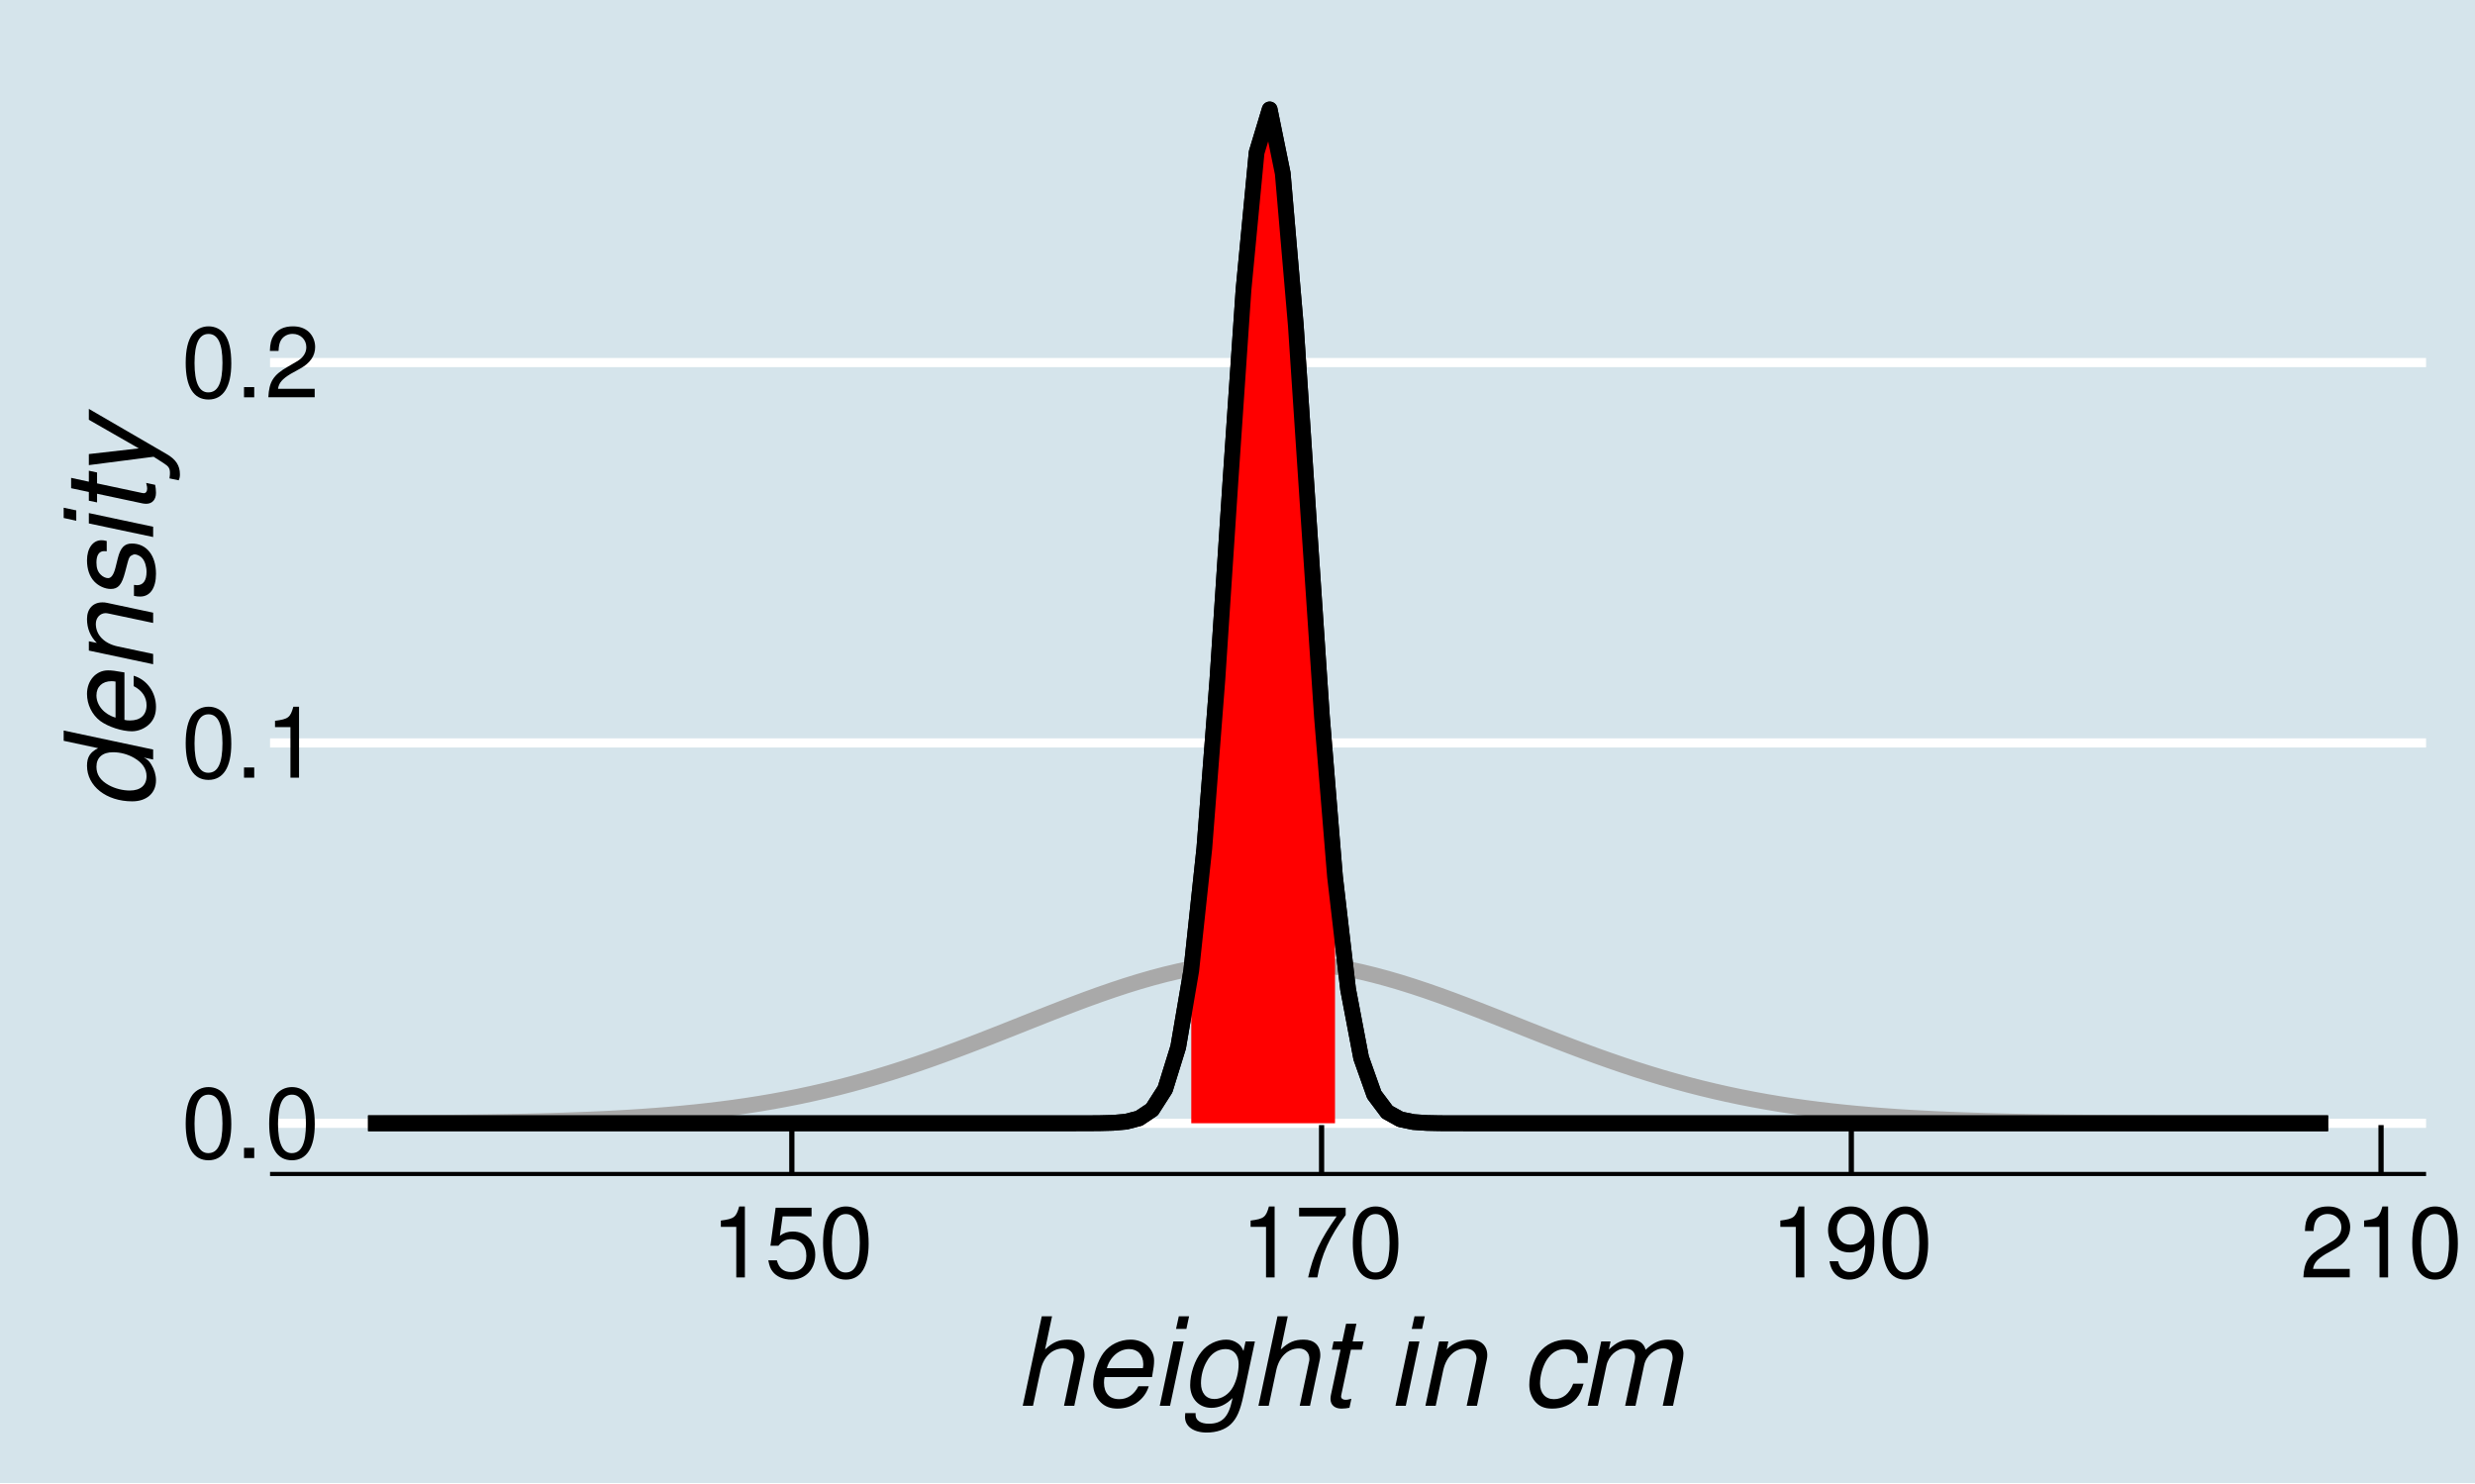
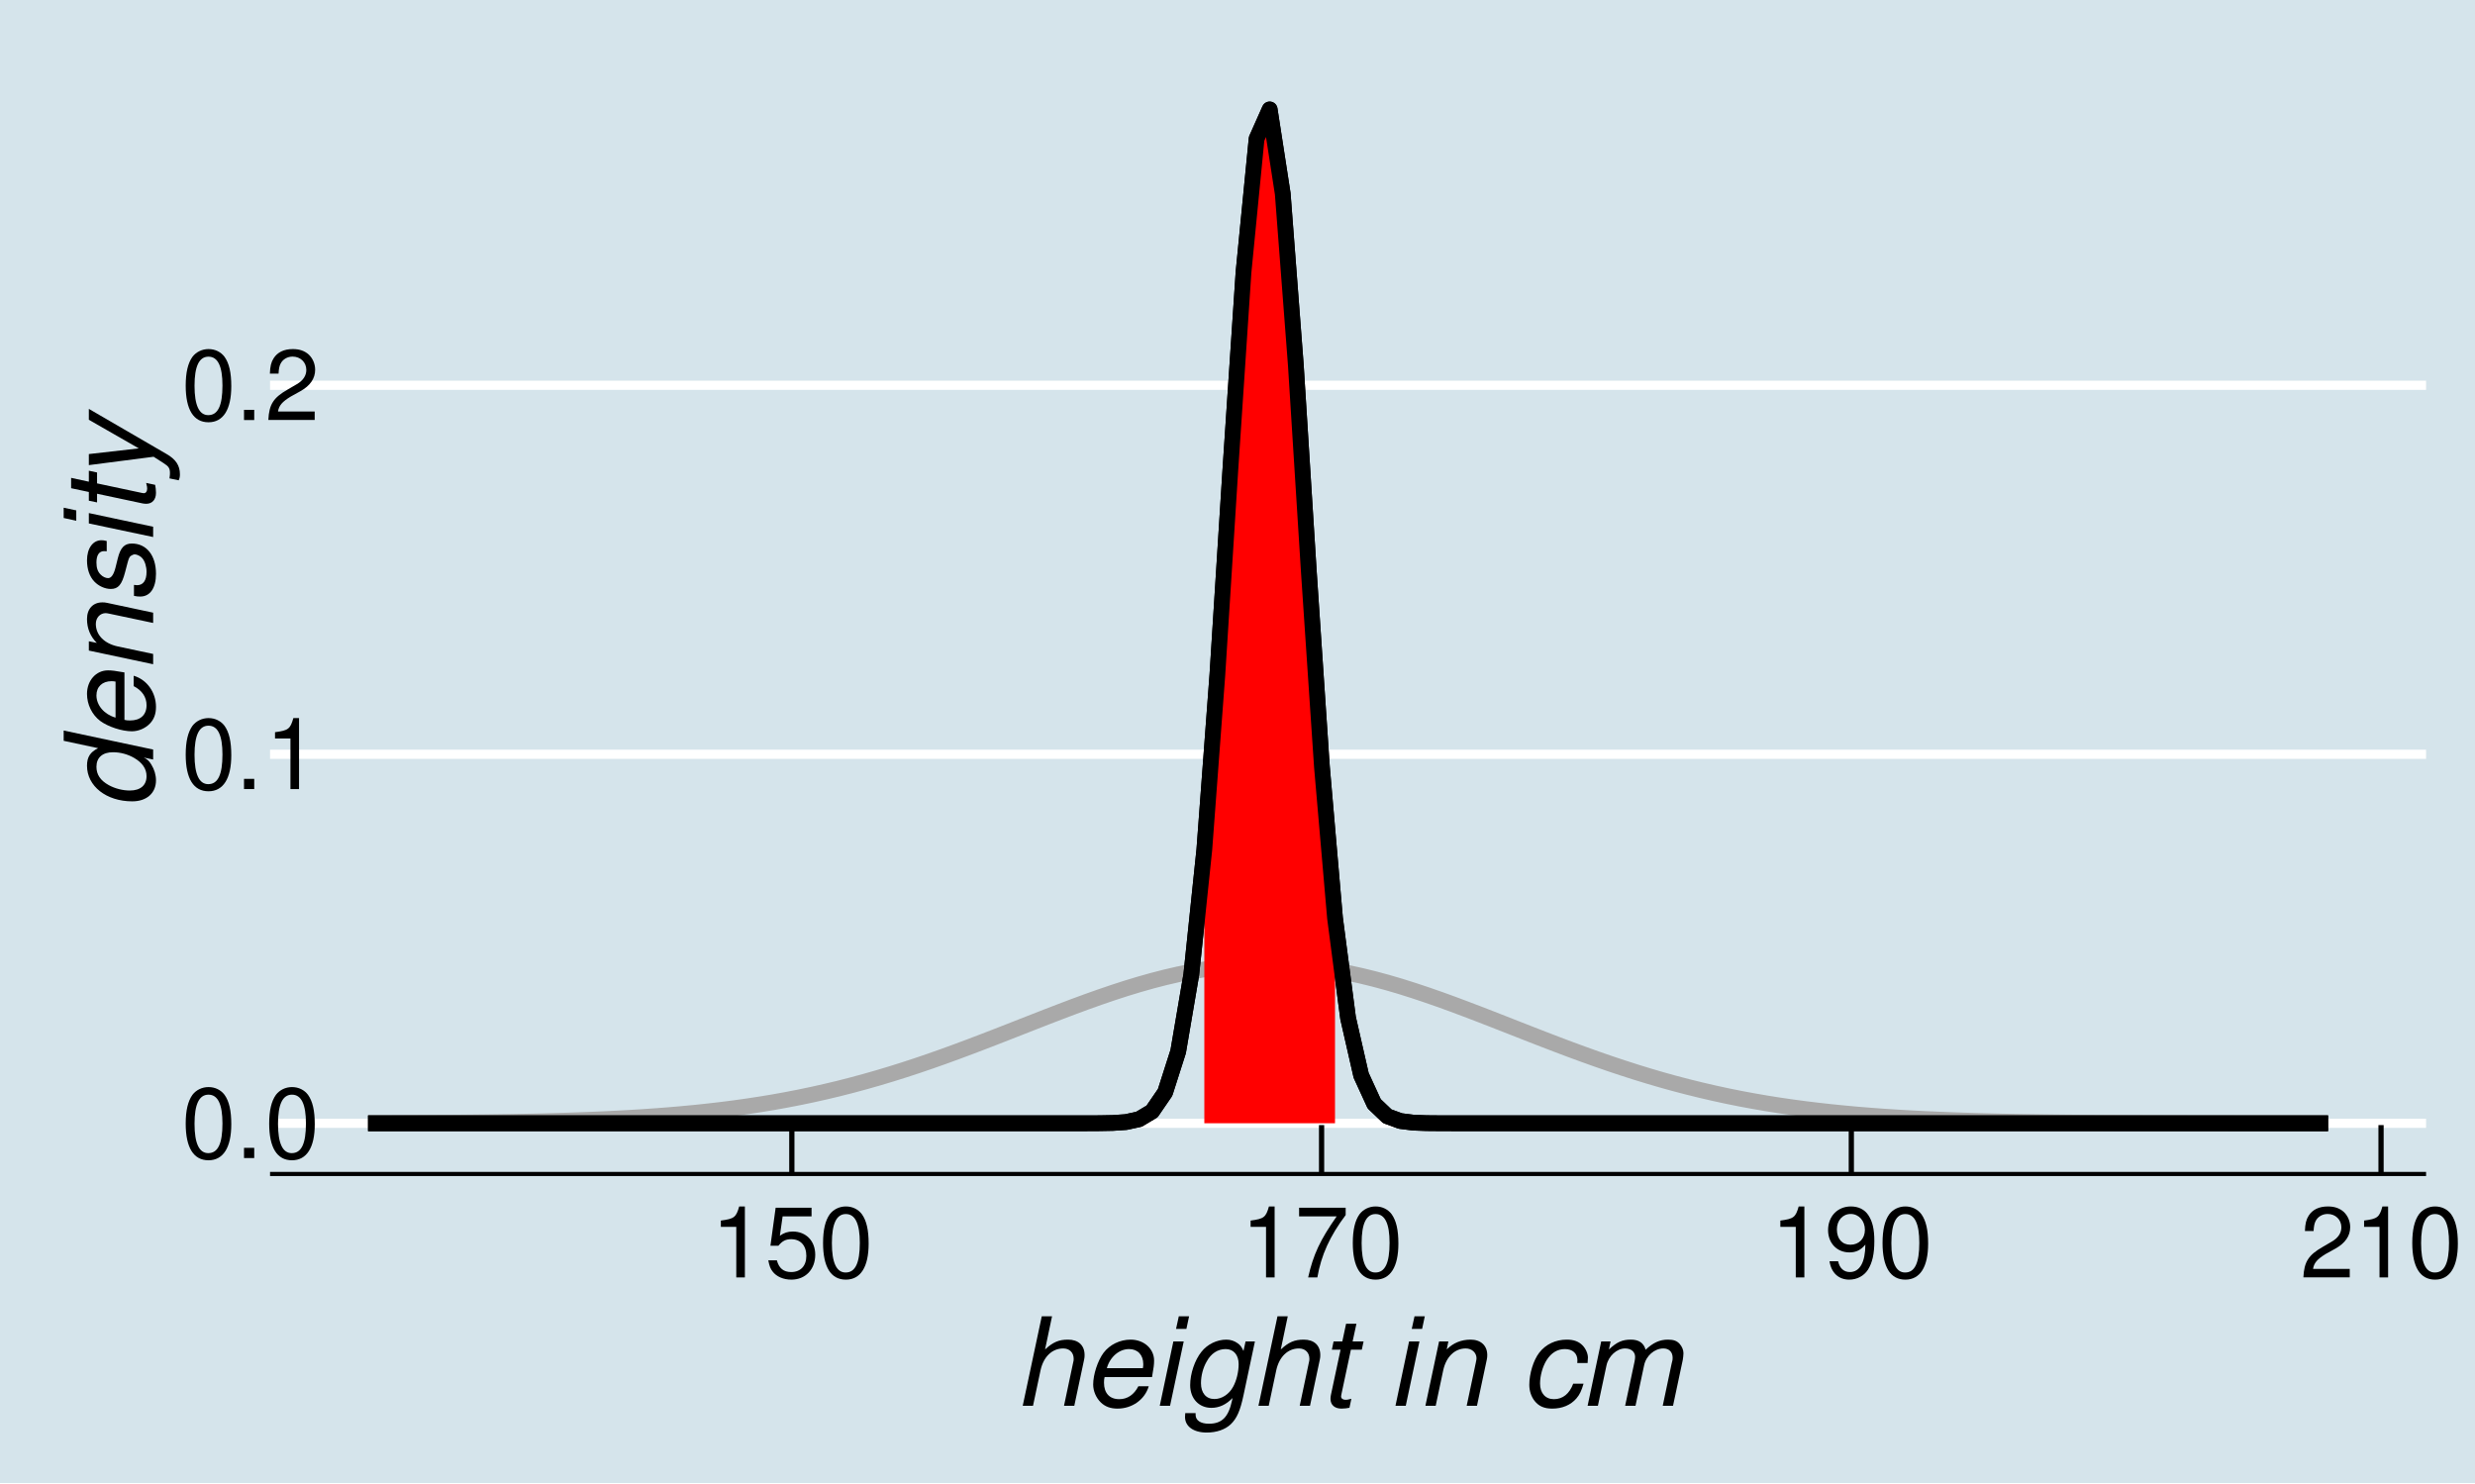
<svg xmlns="http://www.w3.org/2000/svg" xmlns:xlink="http://www.w3.org/1999/xlink" width="504pt" height="302pt" viewBox="0 0 504 302" version="1.1">
  <defs>
    <g>
      <symbol overflow="visible" id="glyph0-0">
        <path style="stroke:none;" d="" />
      </symbol>
      <symbol overflow="visible" id="glyph0-1">
        <path style="stroke:none;" d="M 5.5 -14.453 C 4.188 -14.453 2.984 -13.859 2.234 -12.875 C 1.312 -11.594 0.859 -9.688 0.859 -7 C 0.859 -2.125 2.453 0.453 5.5 0.453 C 8.5 0.453 10.141 -2.125 10.141 -6.875 C 10.141 -9.688 9.703 -11.562 8.766 -12.875 C 8.016 -13.875 6.844 -14.453 5.5 -14.453 Z M 5.5 -12.906 C 7.406 -12.906 8.344 -10.953 8.344 -7.047 C 8.344 -2.922 7.422 -1 5.453 -1 C 3.594 -1 2.656 -3 2.656 -6.984 C 2.656 -10.953 3.594 -12.906 5.5 -12.906 Z M 5.5 -12.906 " />
      </symbol>
      <symbol overflow="visible" id="glyph0-2">
        <path style="stroke:none;" d="M 3.812 -2.078 L 1.734 -2.078 L 1.734 0 L 3.812 0 Z M 3.812 -2.078 " />
      </symbol>
      <symbol overflow="visible" id="glyph0-3">
        <path style="stroke:none;" d="M 5.188 -10.297 L 5.188 0 L 6.938 0 L 6.938 -14.453 L 5.781 -14.453 C 5.156 -12.234 4.766 -11.938 2.047 -11.578 L 2.047 -10.297 Z M 5.188 -10.297 " />
      </symbol>
      <symbol overflow="visible" id="glyph0-4">
        <path style="stroke:none;" d="M 10.125 -1.734 L 2.656 -1.734 C 2.844 -2.938 3.484 -3.703 5.219 -4.766 L 7.219 -5.875 C 9.203 -6.984 10.219 -8.453 10.219 -10.234 C 10.219 -11.438 9.734 -12.562 8.906 -13.344 C 8.062 -14.094 7.016 -14.453 5.688 -14.453 C 3.875 -14.453 2.547 -13.812 1.766 -12.578 C 1.266 -11.812 1.047 -10.922 1 -9.453 L 2.766 -9.453 C 2.812 -10.438 2.938 -11.016 3.188 -11.5 C 3.641 -12.375 4.562 -12.922 5.625 -12.922 C 7.219 -12.922 8.422 -11.766 8.422 -10.203 C 8.422 -9.047 7.766 -8.047 6.5 -7.312 L 4.656 -6.234 C 1.703 -4.547 0.844 -3.188 0.688 -0.016 L 10.125 -0.016 Z M 10.125 -1.734 " />
      </symbol>
      <symbol overflow="visible" id="glyph0-5">
        <path style="stroke:none;" d="M 9.516 -14.188 L 2.203 -14.188 L 1.141 -6.453 L 2.766 -6.453 C 3.578 -7.438 4.266 -7.781 5.375 -7.781 C 7.281 -7.781 8.453 -6.484 8.453 -4.375 C 8.453 -2.344 7.281 -1.094 5.359 -1.094 C 3.812 -1.094 2.875 -1.875 2.453 -3.484 L 0.703 -3.484 C 0.938 -2.312 1.141 -1.766 1.562 -1.234 C 2.359 -0.156 3.797 0.453 5.406 0.453 C 8.266 0.453 10.266 -1.625 10.266 -4.625 C 10.266 -7.422 8.406 -9.344 5.688 -9.344 C 4.688 -9.344 3.875 -9.078 3.062 -8.484 L 3.625 -12.438 L 9.516 -12.438 Z M 9.516 -14.188 " />
      </symbol>
      <symbol overflow="visible" id="glyph0-6">
        <path style="stroke:none;" d="M 10.406 -14.188 L 0.922 -14.188 L 0.922 -12.438 L 8.578 -12.438 C 5.203 -7.625 3.812 -4.656 2.766 0 L 4.641 0 C 5.422 -4.547 7.203 -8.438 10.406 -12.703 Z M 10.406 -14.188 " />
      </symbol>
      <symbol overflow="visible" id="glyph0-7">
        <path style="stroke:none;" d="M 1.062 -3.297 C 1.406 -0.938 2.922 0.453 5.078 0.453 C 6.656 0.453 8.062 -0.297 8.906 -1.594 C 9.781 -3.016 10.188 -4.781 10.188 -7.406 C 10.188 -9.844 9.812 -11.375 8.984 -12.656 C 8.203 -13.844 6.953 -14.453 5.406 -14.453 C 2.703 -14.453 0.766 -12.438 0.766 -9.641 C 0.766 -6.984 2.562 -5.094 5.125 -5.094 C 6.453 -5.094 7.453 -5.578 8.359 -6.688 C 8.344 -3.078 7.219 -1.094 5.203 -1.094 C 3.953 -1.094 3.094 -1.906 2.812 -3.297 Z M 5.375 -12.922 C 7.016 -12.922 8.266 -11.547 8.266 -9.688 C 8.266 -7.906 7.062 -6.656 5.312 -6.656 C 3.625 -6.656 2.562 -7.859 2.562 -9.781 C 2.562 -11.594 3.734 -12.922 5.375 -12.922 Z M 5.375 -12.922 " />
      </symbol>
      <symbol overflow="visible" id="glyph1-0">
        <path style="stroke:none;" d="" />
      </symbol>
      <symbol overflow="visible" id="glyph1-1">
        <path style="stroke:none;" d="M 5.625 -18.219 L 1.75 0 L 3.844 0 L 5.375 -7.219 C 5.969 -9.969 7.719 -11.672 10 -11.672 C 11.281 -11.672 12.125 -10.828 12.125 -9.547 C 12.125 -9.25 12.125 -9.25 11.969 -8.578 L 10.156 0 L 12.25 0 L 14.25 -9.406 C 14.328 -9.719 14.344 -10.031 14.344 -10.328 C 14.344 -12.297 13.094 -13.469 10.969 -13.469 C 9.094 -13.469 7.906 -12.953 6.297 -11.469 L 7.719 -18.219 Z M 5.625 -18.219 " />
      </symbol>
      <symbol overflow="visible" id="glyph1-2">
        <path style="stroke:none;" d="M 14.078 -5.844 C 14.422 -7.797 14.5 -8.406 14.5 -9.203 C 14.5 -11.625 12.422 -13.469 9.719 -13.469 C 7.547 -13.469 5.469 -12.453 4.203 -10.781 C 3.031 -9.203 2.094 -6.375 2.094 -4.328 C 2.094 -2.969 2.703 -1.594 3.656 -0.672 C 4.531 0.172 5.625 0.578 7.047 0.578 C 10.047 0.578 12.625 -1.281 13.406 -3.969 L 11.297 -3.969 C 10.406 -2.25 9.078 -1.344 7.406 -1.344 C 5.422 -1.344 4.297 -2.578 4.297 -4.703 C 4.297 -5.25 4.328 -5.469 4.422 -5.844 Z M 4.875 -7.656 C 5.531 -9.953 7.375 -11.547 9.406 -11.547 C 11.172 -11.547 12.297 -10.344 12.297 -8.469 C 12.297 -8.25 12.281 -8.047 12.219 -7.656 Z M 4.875 -7.656 " />
      </symbol>
      <symbol overflow="visible" id="glyph1-3">
        <path style="stroke:none;" d="M 6.531 -13.094 L 4.422 -13.094 L 1.656 0 L 3.75 0 Z M 7.625 -18.219 L 5.531 -18.219 L 4.969 -15.656 L 7.078 -15.656 Z M 7.625 -18.219 " />
      </symbol>
      <symbol overflow="visible" id="glyph1-4">
        <path style="stroke:none;" d="M 13.125 -13.094 L 12.703 -11.156 C 12.328 -11.969 12.078 -12.328 11.531 -12.719 C 10.875 -13.203 10.078 -13.469 9.219 -13.469 C 7.297 -13.469 5.344 -12.531 4.125 -10.969 C 2.781 -9.297 1.844 -6.531 1.844 -4.203 C 1.844 -1.469 3.625 0.422 6.172 0.422 C 7.75 0.422 9.203 -0.25 10.469 -1.578 L 10.375 -1.094 C 9.656 2.297 8.328 3.656 5.656 3.656 C 3.953 3.656 2.953 2.969 2.953 1.844 L 2.953 1.5 L 0.844 1.5 C 0.828 1.953 0.797 2.203 0.797 2.281 C 0.797 4.203 2.531 5.453 5.219 5.453 C 7.219 5.453 8.969 4.844 10.094 3.781 C 11.344 2.578 12.031 1.047 12.703 -2.125 L 15.031 -13.094 Z M 9.078 -11.547 C 10.703 -11.547 11.719 -10.344 11.719 -8.469 C 11.719 -6.922 11.281 -5.094 10.578 -3.844 C 9.75 -2.328 8.281 -1.375 6.781 -1.375 C 5.094 -1.375 4.047 -2.594 4.047 -4.594 C 4.047 -6.094 4.453 -7.703 5.203 -9 C 6.094 -10.656 7.469 -11.547 9.078 -11.547 Z M 9.078 -11.547 " />
      </symbol>
      <symbol overflow="visible" id="glyph1-5">
        <path style="stroke:none;" d="M 9.156 -13.094 L 6.922 -13.094 L 7.703 -16.703 L 5.594 -16.703 L 4.828 -13.094 L 3.047 -13.094 L 2.703 -11.422 L 4.469 -11.422 L 2.5 -2.172 C 2.453 -1.922 2.422 -1.656 2.422 -1.406 C 2.422 -0.172 3.281 0.578 4.656 0.578 C 5.172 0.578 5.906 0.5 6.281 0.406 L 6.672 -1.422 C 5.844 -1.219 5.797 -1.219 5.469 -1.219 C 4.922 -1.219 4.578 -1.5 4.578 -1.906 C 4.578 -1.969 4.594 -2.094 4.625 -2.25 L 6.578 -11.422 L 8.797 -11.422 Z M 9.156 -13.094 " />
      </symbol>
      <symbol overflow="visible" id="glyph1-6">
        <path style="stroke:none;" d="" />
      </symbol>
      <symbol overflow="visible" id="glyph1-7">
        <path style="stroke:none;" d="M 4.531 -13.094 L 1.75 0 L 3.844 0 L 5.375 -7.219 C 5.969 -9.969 7.719 -11.672 9.969 -11.672 C 11.219 -11.672 12.156 -10.797 12.156 -9.656 C 12.156 -9.5 12.094 -9.156 12 -8.719 L 10.156 0 L 12.25 0 L 14.25 -9.406 C 14.328 -9.719 14.344 -10.031 14.344 -10.344 C 14.344 -12.25 13.031 -13.469 10.953 -13.469 C 9.047 -13.469 7.406 -12.797 6.094 -11.469 L 6.422 -13.094 Z M 4.531 -13.094 " />
      </symbol>
      <symbol overflow="visible" id="glyph1-8">
        <path style="stroke:none;" d="M 13.781 -8.703 L 13.797 -9.078 C 13.828 -9.453 13.844 -9.719 13.844 -9.797 C 13.844 -10.625 13.406 -11.625 12.75 -12.297 C 11.969 -13.094 10.953 -13.469 9.531 -13.469 C 7.281 -13.469 5.25 -12.531 3.922 -10.797 C 2.75 -9.281 1.906 -6.547 1.906 -4.25 C 1.906 -3.047 2.297 -1.844 3 -0.969 C 3.844 0.094 4.953 0.578 6.578 0.578 C 8.625 0.578 10.344 -0.156 11.5 -1.5 C 12.156 -2.25 12.547 -3.094 12.953 -4.5 L 10.844 -4.5 C 10.094 -2.453 8.719 -1.344 6.922 -1.344 C 5.172 -1.344 4.094 -2.578 4.094 -4.531 C 4.094 -6.125 4.625 -8.031 5.453 -9.328 C 6.406 -10.797 7.625 -11.547 9.156 -11.547 C 10.719 -11.547 11.703 -10.672 11.703 -9.25 C 11.703 -9.094 11.703 -8.922 11.672 -8.703 Z M 13.781 -8.703 " />
      </symbol>
      <symbol overflow="visible" id="glyph1-9">
        <path style="stroke:none;" d="M 4.547 -13.094 L 1.781 0 L 3.875 0 L 5.625 -8.219 C 6.031 -10.125 7.719 -11.672 9.406 -11.672 C 10.625 -11.672 11.453 -11 11.453 -9.953 C 11.453 -9.672 11.406 -9.344 11.344 -9.031 L 9.422 0 L 11.531 0 L 13.281 -8.219 C 13.672 -10.172 15.406 -11.672 17.203 -11.672 C 18.375 -11.672 19.094 -10.953 19.094 -9.75 C 19.094 -9.375 19.094 -9.375 18.875 -8.531 L 17.078 0 L 19.172 0 L 21.156 -9.328 C 21.219 -9.594 21.297 -10.422 21.297 -10.703 C 21.297 -11.375 21 -12.078 20.5 -12.625 C 19.953 -13.219 19.297 -13.469 18.125 -13.469 C 16.469 -13.469 15.078 -12.828 13.594 -11.406 C 13.203 -12.797 12.219 -13.469 10.578 -13.469 C 8.844 -13.469 7.719 -12.969 6.125 -11.469 L 6.453 -13.094 Z M 4.547 -13.094 " />
      </symbol>
      <symbol overflow="visible" id="glyph2-0">
        <path style="stroke:none;" d="" />
      </symbol>
      <symbol overflow="visible" id="glyph2-1">
        <path style="stroke:none;" d="M -18.219 -16.25 L -18.219 -14.156 L -11.203 -12.656 C -12.828 -11.844 -13.469 -10.844 -13.469 -9.078 C -13.469 -4.922 -9.531 -1.828 -4.25 -1.828 C -1.328 -1.828 0.578 -3.5 0.578 -6.094 C 0.578 -7.203 0.25 -8.328 -0.375 -9.328 C -0.828 -10.078 -1.203 -10.406 -1.906 -10.75 L 0 -10.344 L 0 -12.375 Z M -11.547 -8.875 C -11.547 -10.75 -10.297 -11.828 -8.172 -11.828 C -6.672 -11.828 -5.172 -11.422 -3.875 -10.672 C -2.203 -9.703 -1.344 -8.469 -1.344 -6.953 C -1.344 -5.094 -2.594 -4.031 -4.75 -4.031 C -6.172 -4.031 -7.75 -4.422 -9.031 -5.125 C -10.75 -6.078 -11.547 -7.281 -11.547 -8.875 Z M -11.547 -8.875 " />
      </symbol>
      <symbol overflow="visible" id="glyph2-2">
        <path style="stroke:none;" d="M -5.844 -14.078 C -7.797 -14.422 -8.406 -14.5 -9.203 -14.5 C -11.625 -14.5 -13.469 -12.422 -13.469 -9.719 C -13.469 -7.547 -12.453 -5.469 -10.781 -4.203 C -9.203 -3.031 -6.375 -2.094 -4.328 -2.094 C -2.969 -2.094 -1.594 -2.703 -0.672 -3.656 C 0.172 -4.531 0.578 -5.625 0.578 -7.047 C 0.578 -10.047 -1.281 -12.625 -3.969 -13.406 L -3.969 -11.297 C -2.25 -10.406 -1.344 -9.078 -1.344 -7.406 C -1.344 -5.422 -2.578 -4.297 -4.703 -4.297 C -5.25 -4.297 -5.469 -4.328 -5.844 -4.422 Z M -7.656 -4.875 C -9.953 -5.531 -11.547 -7.375 -11.547 -9.406 C -11.547 -11.172 -10.344 -12.297 -8.469 -12.297 C -8.25 -12.297 -8.047 -12.281 -7.656 -12.219 Z M -7.656 -4.875 " />
      </symbol>
      <symbol overflow="visible" id="glyph2-3">
        <path style="stroke:none;" d="M -13.094 -4.531 L 0 -1.75 L 0 -3.844 L -7.219 -5.375 C -9.969 -5.969 -11.672 -7.719 -11.672 -9.969 C -11.672 -11.219 -10.797 -12.156 -9.656 -12.156 C -9.5 -12.156 -9.156 -12.094 -8.719 -12 L 0 -10.156 L 0 -12.25 L -9.406 -14.25 C -9.719 -14.328 -10.031 -14.344 -10.344 -14.344 C -12.25 -14.344 -13.469 -13.031 -13.469 -10.953 C -13.469 -9.047 -12.797 -7.406 -11.469 -6.094 L -13.094 -6.422 Z M -13.094 -4.531 " />
      </symbol>
      <symbol overflow="visible" id="glyph2-4">
        <path style="stroke:none;" d="M -9.453 -12.844 C -9.969 -12.969 -10.203 -13 -10.531 -13 C -12.281 -13 -13.469 -11.344 -13.469 -8.906 C -13.469 -7.125 -12.953 -5.594 -11.969 -4.578 C -11.094 -3.656 -9.797 -3.078 -8.625 -3.078 C -7.094 -3.078 -6.375 -3.953 -5.703 -6.531 L -5.219 -8.375 C -5 -9.203 -4.844 -9.578 -4.578 -9.797 C -4.344 -9.969 -3.969 -10.125 -3.75 -10.125 C -3.281 -10.125 -2.531 -9.75 -2.203 -9.328 C -1.672 -8.703 -1.344 -7.625 -1.344 -6.547 C -1.344 -4.797 -2.031 -3.844 -3.281 -3.844 C -3.422 -3.844 -3.656 -3.875 -3.906 -3.906 L -3.906 -1.672 C -3.328 -1.547 -3.031 -1.531 -2.625 -1.531 C -0.625 -1.531 0.578 -3.25 0.578 -6.172 C 0.578 -9.906 -1.344 -12.328 -4.328 -12.328 C -5.844 -12.328 -6.656 -11.5 -7.203 -9.297 L -7.672 -7.406 C -8.031 -6 -8.531 -5.281 -9.172 -5.281 C -9.672 -5.281 -10.297 -5.578 -10.719 -6.031 C -11.297 -6.625 -11.547 -7.375 -11.547 -8.469 C -11.547 -9.953 -11 -10.781 -10 -10.781 C -9.844 -10.781 -9.656 -10.781 -9.453 -10.75 Z M -9.453 -12.844 " />
      </symbol>
      <symbol overflow="visible" id="glyph2-5">
        <path style="stroke:none;" d="M -13.094 -6.531 L -13.094 -4.422 L 0 -1.656 L 0 -3.75 Z M -18.219 -7.625 L -18.219 -5.531 L -15.656 -4.969 L -15.656 -7.078 Z M -18.219 -7.625 " />
      </symbol>
      <symbol overflow="visible" id="glyph2-6">
        <path style="stroke:none;" d="M -13.094 -9.156 L -13.094 -6.922 L -16.703 -7.703 L -16.703 -5.594 L -13.094 -4.828 L -13.094 -3.047 L -11.422 -2.703 L -11.422 -4.469 L -2.172 -2.5 C -1.922 -2.453 -1.656 -2.422 -1.406 -2.422 C -0.172 -2.422 0.578 -3.281 0.578 -4.656 C 0.578 -5.172 0.5 -5.906 0.406 -6.281 L -1.422 -6.672 C -1.219 -5.844 -1.219 -5.797 -1.219 -5.469 C -1.219 -4.922 -1.5 -4.578 -1.906 -4.578 C -1.969 -4.578 -2.094 -4.594 -2.25 -4.625 L -11.422 -6.578 L -11.422 -8.797 Z M -13.094 -9.156 " />
      </symbol>
      <symbol overflow="visible" id="glyph2-7">
        <path style="stroke:none;" d="M -13.094 -12.531 L -2.922 -6.703 L -13.094 -5.547 L -13.094 -3.297 L 0.094 -5 L 2.125 -3.703 C 3.172 -3.031 3.422 -2.656 3.422 -1.672 C 3.422 -1.422 3.422 -1.328 3.328 -0.594 L 5.203 -0.203 C 5.406 -0.656 5.453 -0.953 5.453 -1.422 C 5.453 -3.203 4.625 -4.469 2.75 -5.547 L -13.094 -14.75 Z M -13.094 -12.531 " />
      </symbol>
    </g>
    <clipPath id="clip1">
      <path d="M 54.992 227 L 494.035 227 L 494.035 230 L 54.992 230 Z M 54.992 227 " />
    </clipPath>
    <clipPath id="clip2">
-       <path d="M 54.992 150 L 494.035 150 L 494.035 153 L 54.992 153 Z M 54.992 150 " />
+       <path d="M 54.992 152 L 494.035 152 L 494.035 155 L 54.992 155 Z M 54.992 152 " />
    </clipPath>
    <clipPath id="clip3">
-       <path d="M 54.992 72 L 494.035 72 L 494.035 75 L 54.992 75 Z M 54.992 72 " />
+       <path d="M 54.992 77 L 494.035 77 L 494.035 80 L 54.992 80 Z M 54.992 77 " />
    </clipPath>
  </defs>
  <g id="surface6">
    <rect x="0" y="0" width="504" height="302" style="fill:rgb(100%,100%,100%);fill-opacity:1;stroke:none;" />
    <rect x="0" y="0" width="504" height="302" style="fill:rgb(83.529%,89.412%,92.157%);fill-opacity:1;stroke:none;" />
    <g clip-path="url(#clip1)" clip-rule="nonzero">
      <path style="fill:none;stroke-width:1.867;stroke-linecap:butt;stroke-linejoin:round;stroke:rgb(100%,100%,100%);stroke-opacity:1;stroke-miterlimit:10;" d="M 54.992 228.742 L 494.039 228.742 " />
    </g>
    <g clip-path="url(#clip2)" clip-rule="nonzero">
-       <path style="fill:none;stroke-width:1.867;stroke-linecap:butt;stroke-linejoin:round;stroke:rgb(100%,100%,100%);stroke-opacity:1;stroke-miterlimit:10;" d="M 54.992 151.285 L 494.039 151.285 " />
+       <path style="fill:none;stroke-width:1.867;stroke-linecap:butt;stroke-linejoin:round;stroke:rgb(100%,100%,100%);stroke-opacity:1;stroke-miterlimit:10;" d="M 54.992 153.602 L 494.039 153.602 " />
    </g>
    <g clip-path="url(#clip3)" clip-rule="nonzero">
-       <path style="fill:none;stroke-width:1.867;stroke-linecap:butt;stroke-linejoin:round;stroke:rgb(100%,100%,100%);stroke-opacity:1;stroke-miterlimit:10;" d="M 54.992 73.828 L 494.039 73.828 " />
+       <path style="fill:none;stroke-width:1.867;stroke-linecap:butt;stroke-linejoin:round;stroke:rgb(100%,100%,100%);stroke-opacity:1;stroke-miterlimit:10;" d="M 54.992 78.457 L 494.039 78.457 " />
    </g>
-     <path style="fill:none;stroke-width:3.201;stroke-linecap:butt;stroke-linejoin:round;stroke:rgb(66.275%,66.275%,66.275%);stroke-opacity:1;stroke-miterlimit:10;" d="M 74.949 228.699 L 77.609 228.691 L 80.27 228.68 L 82.934 228.668 L 85.594 228.652 L 88.254 228.633 L 93.574 228.586 L 96.234 228.555 L 98.898 228.523 L 101.559 228.48 L 104.219 228.434 L 106.879 228.383 L 109.539 228.32 L 112.203 228.25 L 114.863 228.168 L 117.523 228.074 L 120.184 227.973 L 122.844 227.852 L 125.504 227.719 L 128.168 227.566 L 130.828 227.395 L 133.488 227.203 L 136.148 226.992 L 138.809 226.754 L 141.473 226.492 L 144.133 226.203 L 146.793 225.883 L 149.453 225.535 L 152.113 225.152 L 154.777 224.734 L 157.438 224.281 L 160.098 223.789 L 162.758 223.262 L 165.418 222.691 L 168.078 222.082 L 170.742 221.434 L 173.402 220.742 L 176.062 220.008 L 178.723 219.234 L 181.383 218.422 L 184.047 217.57 L 186.707 216.684 L 189.367 215.762 L 192.027 214.809 L 194.688 213.828 L 197.348 212.824 L 200.012 211.797 L 202.672 210.754 L 205.332 209.703 L 210.652 207.586 L 213.316 206.531 L 215.977 205.492 L 218.637 204.473 L 221.297 203.477 L 223.957 202.516 L 226.621 201.594 L 229.281 200.715 L 231.941 199.891 L 234.602 199.125 L 237.262 198.422 L 239.922 197.789 L 242.586 197.234 L 245.246 196.754 L 247.906 196.359 L 250.566 196.051 L 253.227 195.832 L 255.891 195.703 L 258.551 195.664 L 261.211 195.723 L 263.871 195.867 L 266.531 196.105 L 269.191 196.43 L 271.855 196.844 L 274.516 197.336 L 277.176 197.91 L 279.836 198.559 L 282.496 199.273 L 285.16 200.051 L 287.82 200.887 L 290.48 201.773 L 293.141 202.703 L 295.801 203.676 L 298.461 204.676 L 301.125 205.699 L 303.785 206.742 L 306.445 207.797 L 311.766 209.914 L 314.43 210.965 L 317.09 212.004 L 319.75 213.027 L 322.41 214.027 L 325.07 215.004 L 327.734 215.949 L 330.395 216.863 L 333.055 217.746 L 335.715 218.586 L 338.375 219.395 L 341.035 220.156 L 343.699 220.883 L 346.359 221.566 L 349.02 222.207 L 351.68 222.809 L 354.34 223.371 L 357.004 223.891 L 359.664 224.375 L 362.324 224.82 L 364.984 225.23 L 367.645 225.605 L 370.305 225.949 L 372.969 226.262 L 375.629 226.547 L 378.289 226.805 L 380.949 227.035 L 383.609 227.242 L 386.273 227.43 L 388.934 227.598 L 391.594 227.746 L 394.254 227.875 L 396.914 227.992 L 399.578 228.094 L 402.238 228.184 L 404.898 228.266 L 407.559 228.332 L 410.219 228.395 L 412.879 228.445 L 415.543 228.492 L 420.863 228.562 L 426.184 228.617 L 428.848 228.637 L 436.828 228.684 L 439.488 228.691 L 442.148 228.703 L 444.812 228.711 L 450.133 228.719 L 452.793 228.727 L 455.453 228.727 L 458.117 228.73 L 460.777 228.734 L 463.438 228.734 L 466.098 228.738 L 471.418 228.738 L 474.082 228.742 " />
-     <path style="fill:none;stroke-width:3.201;stroke-linecap:butt;stroke-linejoin:round;stroke:rgb(0%,0%,0%);stroke-opacity:1;stroke-miterlimit:10;" d="M 74.949 228.742 L 218.637 228.742 L 221.297 228.738 L 223.957 228.719 L 226.621 228.652 L 229.281 228.422 L 231.941 227.742 L 234.602 225.965 L 237.262 221.809 L 239.922 213.238 L 242.586 197.637 L 245.246 172.773 L 247.906 138.418 L 250.566 98 L 253.227 58.996 L 255.891 31.074 L 258.551 22.277 L 261.211 35.316 L 263.871 66.211 L 266.531 106.242 L 269.191 145.93 L 271.855 178.531 L 274.516 201.434 L 277.176 215.422 L 279.836 222.914 L 282.496 226.457 L 285.16 227.938 L 287.82 228.488 L 290.48 228.672 L 293.141 228.727 L 295.801 228.738 L 298.461 228.742 L 474.082 228.742 " />
-     <path style=" stroke:none;fill-rule:nonzero;fill:rgb(100%,0%,0%);fill-opacity:1;" d="M 242.586 197.637 L 245.246 172.773 L 247.906 138.418 L 250.566 98 L 253.227 58.996 L 255.891 31.074 L 258.551 22.277 L 261.211 35.316 L 263.871 66.211 L 266.531 106.242 L 269.191 145.93 L 271.855 178.531 L 271.855 228.742 L 242.586 228.742 Z M 242.586 197.637 " />
-     <path style="fill:none;stroke-width:3.201;stroke-linecap:butt;stroke-linejoin:round;stroke:rgb(0%,0%,0%);stroke-opacity:1;stroke-miterlimit:10;" d="M 74.949 228.742 L 218.637 228.742 L 221.297 228.738 L 223.957 228.719 L 226.621 228.652 L 229.281 228.422 L 231.941 227.742 L 234.602 225.965 L 237.262 221.809 L 239.922 213.238 L 242.586 197.637 L 245.246 172.773 L 247.906 138.418 L 250.566 98 L 253.227 58.996 L 255.891 31.074 L 258.551 22.277 L 261.211 35.316 L 263.871 66.211 L 266.531 106.242 L 269.191 145.93 L 271.855 178.531 L 274.516 201.434 L 277.176 215.422 L 279.836 222.914 L 282.496 226.457 L 285.16 227.938 L 287.82 228.488 L 290.48 228.672 L 293.141 228.727 L 295.801 228.738 L 298.461 228.742 L 474.082 228.742 " />
+     <path style="fill:none;stroke-width:3.201;stroke-linecap:butt;stroke-linejoin:round;stroke:rgb(66.275%,66.275%,66.275%);stroke-opacity:1;stroke-miterlimit:10;" d="M 74.949 228.703 L 80.27 228.688 L 82.934 228.672 L 85.594 228.66 L 90.914 228.621 L 93.574 228.598 L 96.234 228.57 L 98.898 228.539 L 101.559 228.5 L 104.219 228.457 L 106.879 228.406 L 109.539 228.352 L 112.203 228.281 L 114.863 228.207 L 117.523 228.117 L 120.184 228.02 L 122.844 227.906 L 125.504 227.777 L 128.168 227.633 L 130.828 227.469 L 133.488 227.285 L 136.148 227.082 L 138.809 226.852 L 141.473 226.602 L 144.133 226.32 L 146.793 226.012 L 149.453 225.672 L 152.113 225.301 L 154.777 224.895 L 157.438 224.457 L 160.098 223.977 L 162.758 223.461 L 165.418 222.906 L 168.078 222.309 L 170.742 221.676 L 173.402 220.996 L 176.062 220.277 L 178.723 219.52 L 181.383 218.723 L 184.047 217.887 L 186.707 217.016 L 189.367 216.109 L 192.027 215.172 L 194.688 214.203 L 197.348 213.211 L 200.012 212.199 L 202.672 211.172 L 205.332 210.133 L 210.652 208.047 L 213.316 207.008 L 215.977 205.984 L 218.637 204.977 L 221.297 203.996 L 223.957 203.051 L 226.621 202.141 L 229.281 201.277 L 231.941 200.469 L 234.602 199.715 L 237.262 199.027 L 239.922 198.41 L 242.586 197.867 L 245.246 197.406 L 247.906 197.023 L 250.566 196.73 L 253.227 196.523 L 255.891 196.41 L 258.551 196.387 L 261.211 196.457 L 263.871 196.617 L 266.531 196.863 L 269.191 197.203 L 271.855 197.625 L 274.516 198.125 L 277.176 198.707 L 279.836 199.359 L 282.496 200.078 L 285.16 200.859 L 287.82 201.699 L 290.48 202.586 L 293.141 203.512 L 295.801 204.477 L 298.461 205.473 L 301.125 206.488 L 303.785 207.52 L 311.766 210.648 L 314.43 211.684 L 317.09 212.703 L 319.75 213.707 L 322.41 214.684 L 325.07 215.637 L 327.734 216.562 L 330.395 217.449 L 333.055 218.305 L 335.715 219.121 L 338.375 219.902 L 341.035 220.641 L 343.699 221.336 L 346.359 221.992 L 349.02 222.609 L 351.68 223.188 L 354.34 223.723 L 357.004 224.219 L 359.664 224.68 L 362.324 225.102 L 364.984 225.488 L 367.645 225.844 L 370.305 226.168 L 372.969 226.461 L 375.629 226.727 L 378.289 226.969 L 380.949 227.184 L 383.609 227.379 L 386.273 227.551 L 388.934 227.707 L 391.594 227.844 L 394.254 227.961 L 396.914 228.07 L 399.578 228.164 L 402.238 228.246 L 404.898 228.316 L 407.559 228.379 L 410.219 228.434 L 412.879 228.48 L 415.543 228.52 L 418.203 228.555 L 420.863 228.586 L 426.184 228.633 L 428.848 228.652 L 431.508 228.668 L 436.828 228.691 L 442.148 228.707 L 444.812 228.715 L 455.453 228.73 L 458.117 228.734 L 460.777 228.734 L 463.438 228.738 L 468.758 228.738 L 471.418 228.742 L 474.082 228.742 " />
+     <path style="fill:none;stroke-width:3.201;stroke-linecap:butt;stroke-linejoin:round;stroke:rgb(0%,0%,0%);stroke-opacity:1;stroke-miterlimit:10;" d="M 74.949 228.742 L 221.297 228.742 L 223.957 228.727 L 226.621 228.676 L 229.281 228.496 L 231.941 227.922 L 234.602 226.332 L 237.262 222.449 L 239.922 214.121 L 242.586 198.488 L 245.246 173.016 L 247.906 137.371 L 250.566 95.371 L 253.227 55.434 L 255.891 28.258 L 258.551 22.277 L 261.211 39.457 L 263.871 74.258 L 266.531 116.5 L 269.191 156.141 L 271.855 186.938 L 274.516 207.312 L 277.176 218.965 L 279.836 224.77 L 282.496 227.309 L 285.16 228.281 L 287.82 228.613 L 290.48 228.711 L 293.141 228.734 L 295.801 228.742 L 474.082 228.742 " />
+     <path style=" stroke:none;fill-rule:nonzero;fill:rgb(100%,0%,0%);fill-opacity:1;" d="M 245.246 173.016 L 247.906 137.371 L 250.566 95.371 L 253.227 55.434 L 255.891 28.258 L 258.551 22.277 L 261.211 39.457 L 263.871 74.258 L 266.531 116.5 L 269.191 156.141 L 271.855 186.938 L 271.855 228.742 L 245.246 228.742 Z M 245.246 173.016 " />
+     <path style="fill:none;stroke-width:3.201;stroke-linecap:butt;stroke-linejoin:round;stroke:rgb(0%,0%,0%);stroke-opacity:1;stroke-miterlimit:10;" d="M 74.949 228.742 L 221.297 228.742 L 223.957 228.727 L 226.621 228.676 L 229.281 228.496 L 231.941 227.922 L 234.602 226.332 L 237.262 222.449 L 239.922 214.121 L 242.586 198.488 L 245.246 173.016 L 247.906 137.371 L 250.566 95.371 L 253.227 55.434 L 255.891 28.258 L 258.551 22.277 L 261.211 39.457 L 263.871 74.258 L 266.531 116.5 L 269.191 156.141 L 271.855 186.938 L 274.516 207.312 L 277.176 218.965 L 279.836 224.77 L 282.496 227.309 L 285.16 228.281 L 287.82 228.613 L 290.48 228.711 L 293.141 228.734 L 295.801 228.742 L 474.082 228.742 " />
    <g style="fill:rgb(0%,0%,0%);fill-opacity:1;">
      <use xlink:href="#glyph0-1" x="36.957" y="235.822" />
      <use xlink:href="#glyph0-2" x="47.957" y="235.822" />
      <use xlink:href="#glyph0-1" x="53.957" y="235.822" />
    </g>
    <g style="fill:rgb(0%,0%,0%);fill-opacity:1;">
-       <use xlink:href="#glyph0-1" x="36.957" y="158.365" />
-       <use xlink:href="#glyph0-2" x="47.957" y="158.365" />
-       <use xlink:href="#glyph0-3" x="53.957" y="158.365" />
+       <use xlink:href="#glyph0-1" x="36.957" y="160.682" />
+       <use xlink:href="#glyph0-2" x="47.957" y="160.682" />
+       <use xlink:href="#glyph0-3" x="53.957" y="160.682" />
    </g>
    <g style="fill:rgb(0%,0%,0%);fill-opacity:1;">
-       <use xlink:href="#glyph0-1" x="36.957" y="80.908" />
-       <use xlink:href="#glyph0-2" x="47.957" y="80.908" />
-       <use xlink:href="#glyph0-4" x="53.957" y="80.908" />
+       <use xlink:href="#glyph0-1" x="36.957" y="85.537" />
+       <use xlink:href="#glyph0-2" x="47.957" y="85.537" />
+       <use xlink:href="#glyph0-4" x="53.957" y="85.537" />
    </g>
    <path style="fill:none;stroke-width:0.854;stroke-linecap:butt;stroke-linejoin:round;stroke:rgb(0%,0%,0%);stroke-opacity:1;stroke-miterlimit:10;" d="M 54.992 239.066 L 494.039 239.066 " />
    <path style="fill:none;stroke-width:1.067;stroke-linecap:butt;stroke-linejoin:round;stroke:rgb(0%,0%,0%);stroke-opacity:1;stroke-miterlimit:10;" d="M 161.246 229.105 L 161.246 239.066 " />
    <path style="fill:none;stroke-width:1.067;stroke-linecap:butt;stroke-linejoin:round;stroke:rgb(0%,0%,0%);stroke-opacity:1;stroke-miterlimit:10;" d="M 269.121 229.105 L 269.121 239.066 " />
    <path style="fill:none;stroke-width:1.067;stroke-linecap:butt;stroke-linejoin:round;stroke:rgb(0%,0%,0%);stroke-opacity:1;stroke-miterlimit:10;" d="M 376.996 229.105 L 376.996 239.066 " />
    <path style="fill:none;stroke-width:1.067;stroke-linecap:butt;stroke-linejoin:round;stroke:rgb(0%,0%,0%);stroke-opacity:1;stroke-miterlimit:10;" d="M 484.867 229.105 L 484.867 239.066 " />
    <g style="fill:rgb(0%,0%,0%);fill-opacity:1;">
      <use xlink:href="#glyph0-3" x="144.746" y="260.131" />
      <use xlink:href="#glyph0-5" x="155.746" y="260.131" />
      <use xlink:href="#glyph0-1" x="166.746" y="260.131" />
    </g>
    <g style="fill:rgb(0%,0%,0%);fill-opacity:1;">
      <use xlink:href="#glyph0-3" x="252.621" y="260.131" />
      <use xlink:href="#glyph0-6" x="263.621" y="260.131" />
      <use xlink:href="#glyph0-1" x="274.621" y="260.131" />
    </g>
    <g style="fill:rgb(0%,0%,0%);fill-opacity:1;">
      <use xlink:href="#glyph0-3" x="360.496" y="260.131" />
      <use xlink:href="#glyph0-7" x="371.496" y="260.131" />
      <use xlink:href="#glyph0-1" x="382.496" y="260.131" />
    </g>
    <g style="fill:rgb(0%,0%,0%);fill-opacity:1;">
      <use xlink:href="#glyph0-4" x="468.367" y="260.131" />
      <use xlink:href="#glyph0-3" x="479.367" y="260.131" />
      <use xlink:href="#glyph0-1" x="490.367" y="260.131" />
    </g>
    <g style="fill:rgb(0%,0%,0%);fill-opacity:1;">
      <use xlink:href="#glyph1-1" x="206.516" y="286.268" />
      <use xlink:href="#glyph1-2" x="220.516" y="286.268" />
      <use xlink:href="#glyph1-3" x="234.516" y="286.268" />
      <use xlink:href="#glyph1-4" x="240.516" y="286.268" />
      <use xlink:href="#glyph1-1" x="254.516" y="286.268" />
      <use xlink:href="#glyph1-5" x="268.516" y="286.268" />
      <use xlink:href="#glyph1-6" x="275.516" y="286.268" />
      <use xlink:href="#glyph1-3" x="282.516" y="286.268" />
      <use xlink:href="#glyph1-7" x="288.516" y="286.268" />
      <use xlink:href="#glyph1-6" x="302.516" y="286.268" />
      <use xlink:href="#glyph1-8" x="309.516" y="286.268" />
      <use xlink:href="#glyph1-9" x="321.516" y="286.268" />
    </g>
    <g style="fill:rgb(0%,0%,0%);fill-opacity:1;">
      <use xlink:href="#glyph2-1" x="31.186" y="165.012" />
      <use xlink:href="#glyph2-2" x="31.186" y="151.012" />
      <use xlink:href="#glyph2-3" x="31.186" y="137.012" />
      <use xlink:href="#glyph2-4" x="31.186" y="123.012" />
      <use xlink:href="#glyph2-5" x="31.186" y="111.012" />
      <use xlink:href="#glyph2-6" x="31.186" y="105.012" />
      <use xlink:href="#glyph2-7" x="31.186" y="98.012" />
    </g>
  </g>
</svg>
